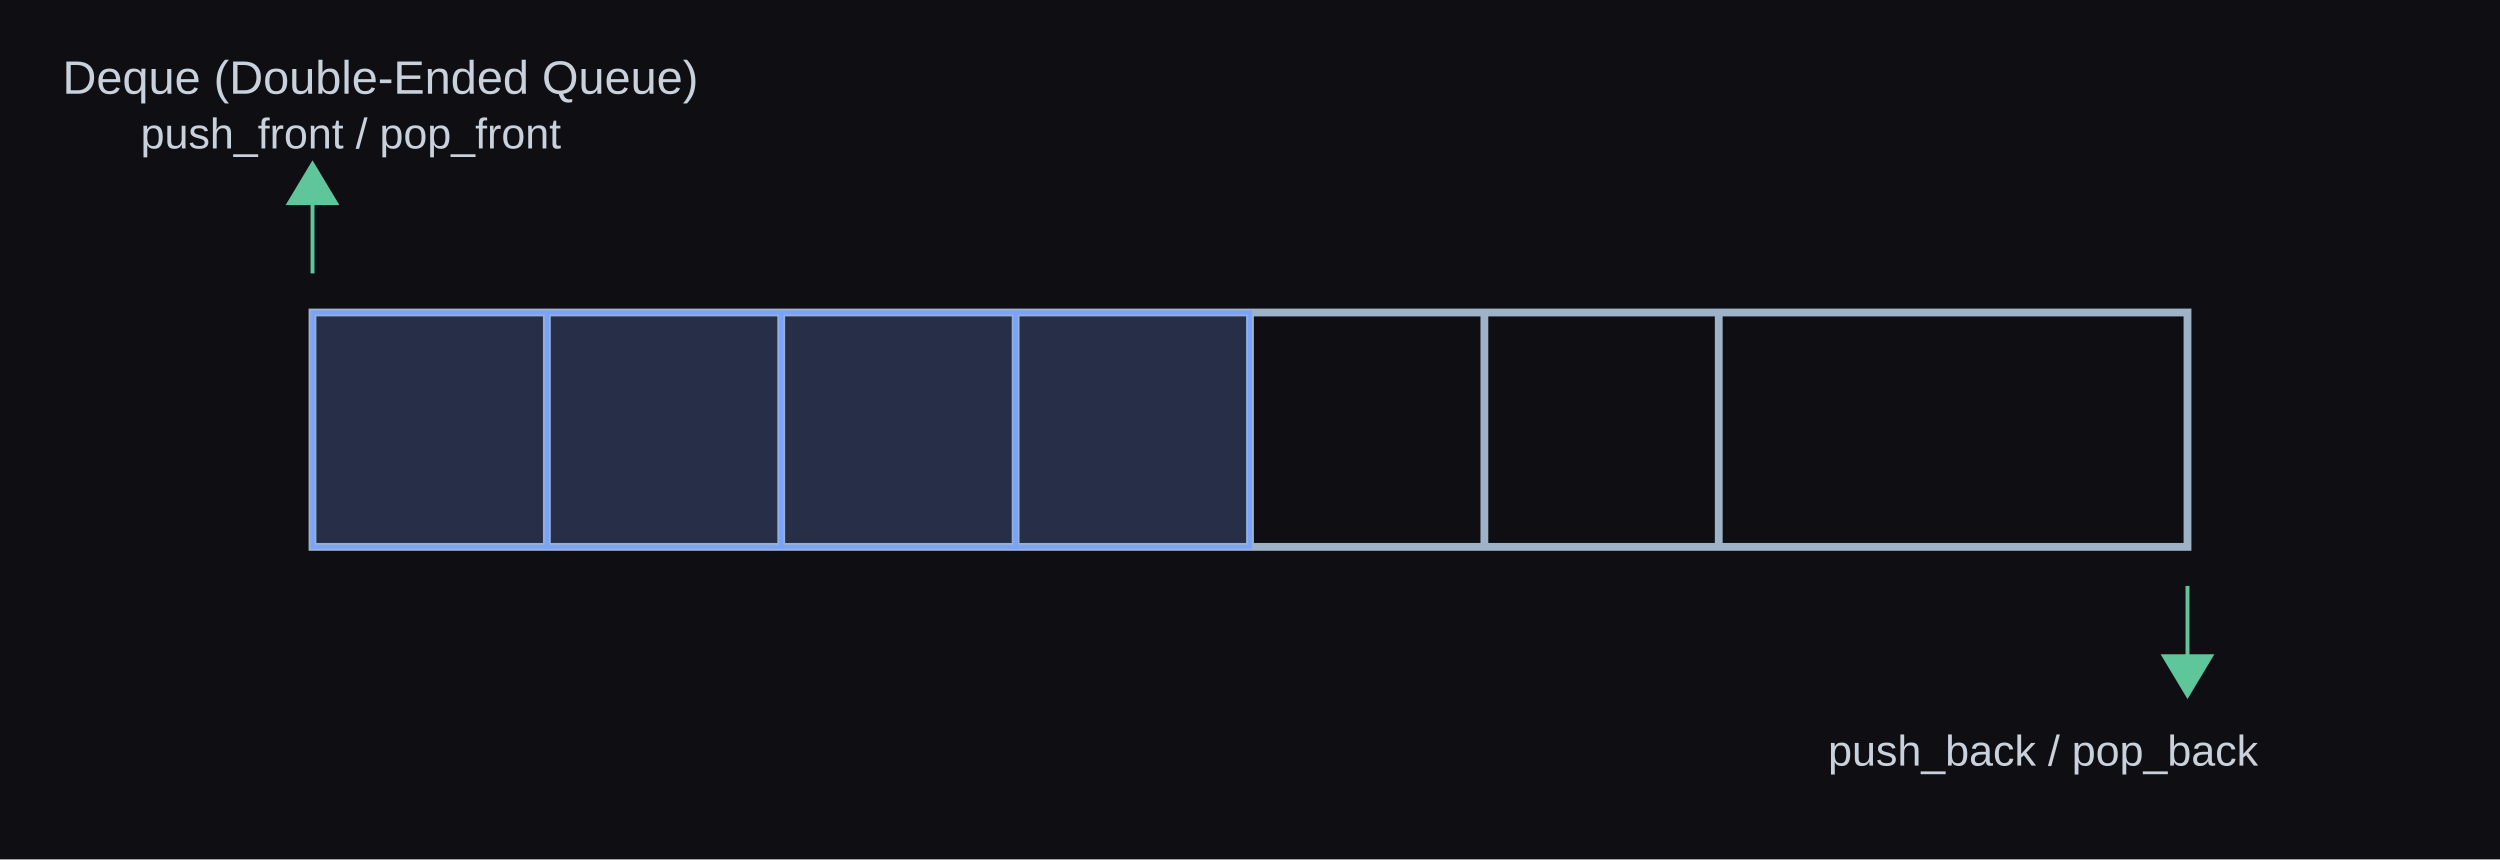
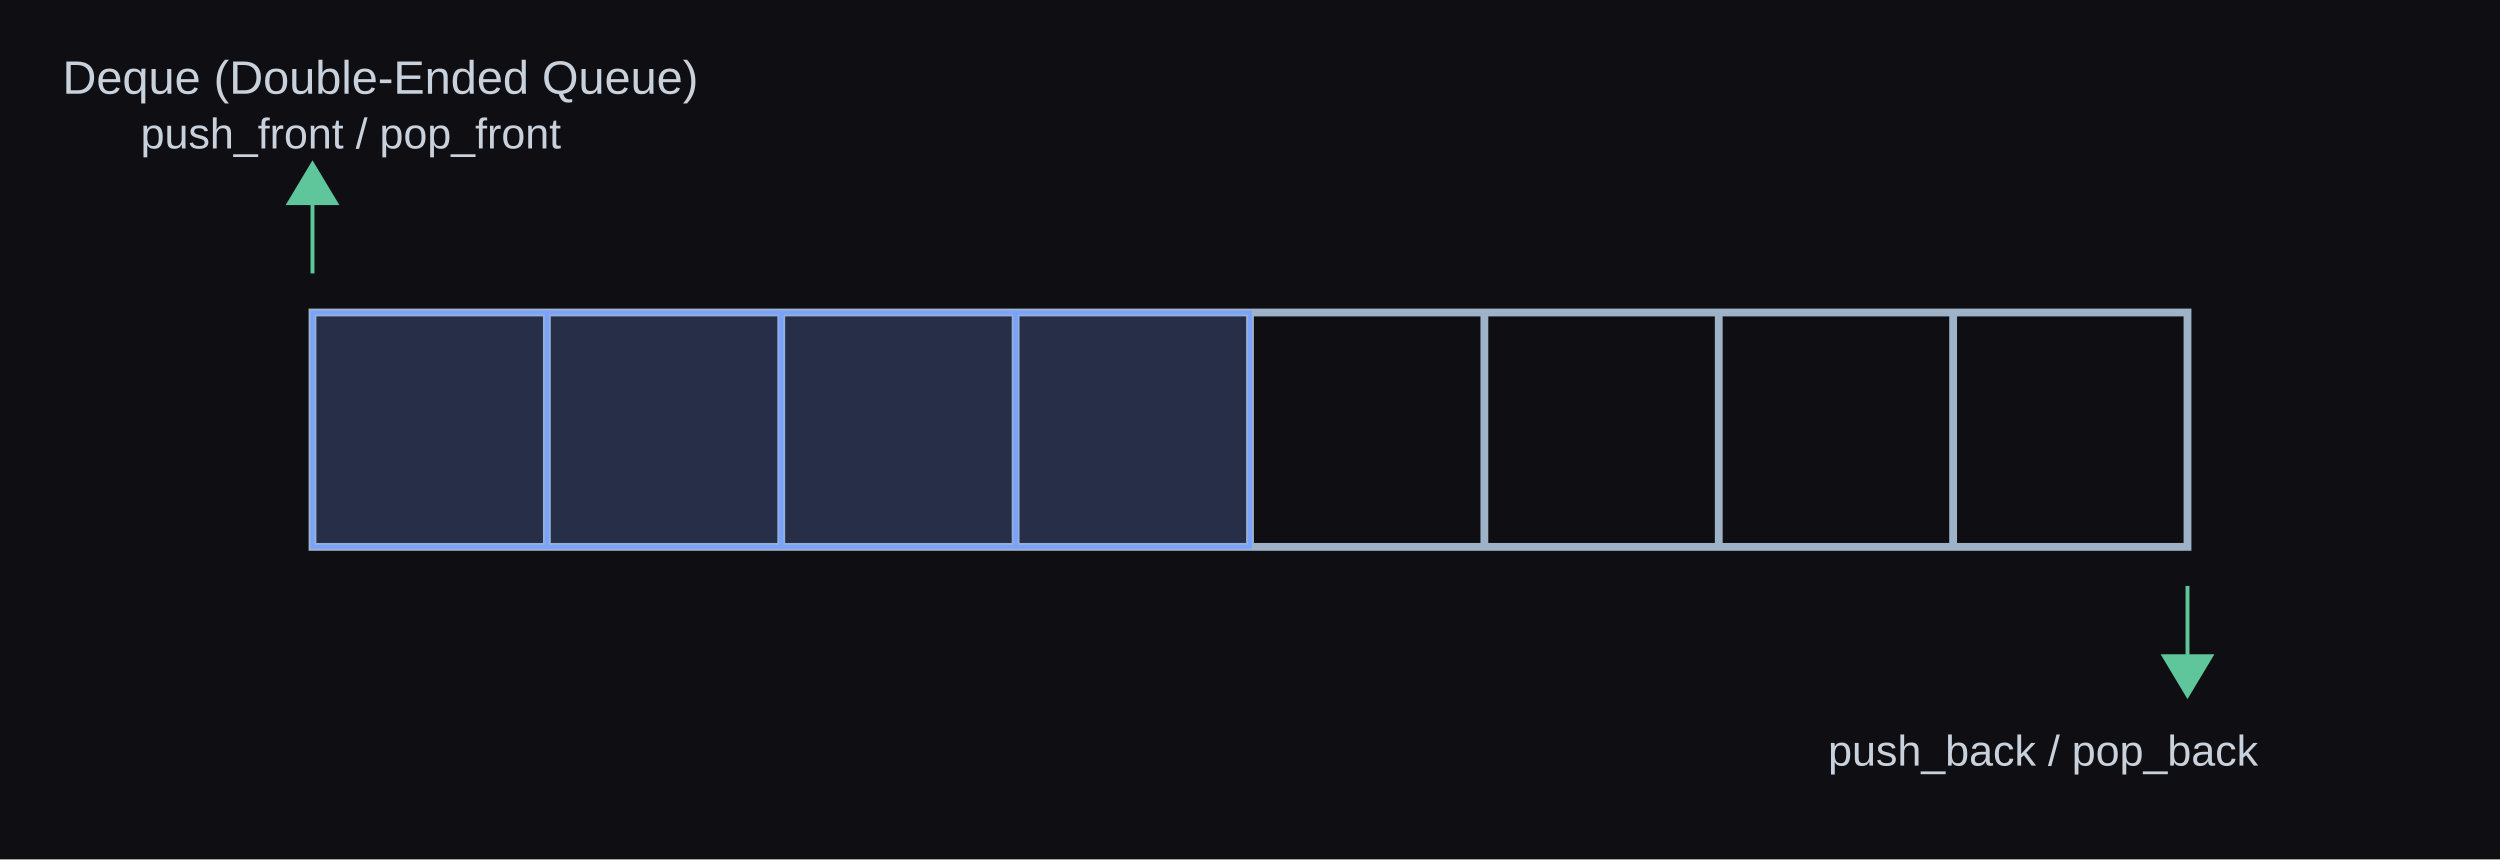
<svg xmlns="http://www.w3.org/2000/svg" width="640" height="220" viewBox="0 0 640 220">
  <rect x="0" y="0" width="640" height="220" fill="#0f0f13" />
  <g font-family="Verdana,Arial,sans-serif" font-size="12" fill="#c8d1dc">
    <text x="16" y="24">Deque (Double-Ended Queue)</text>
  </g>
  <g fill="none" stroke="#9fb3c8" stroke-width="2">
    <rect x="80" y="80" width="480" height="60" />
    <line x1="140" y1="80" x2="140" y2="140" />
    <line x1="200" y1="80" x2="200" y2="140" />
    <line x1="260" y1="80" x2="260" y2="140" />
    <line x1="320" y1="80" x2="320" y2="140" />
    <line x1="380" y1="80" x2="380" y2="140" />
    <line x1="440" y1="80" x2="440" y2="140" />
+     <line x1="500" y1="80" x2="500" y2="140" />
  </g>
  <g stroke="#5ec69a" fill="#5ec69a">
    <line x1="80" y1="70" x2="80" y2="50" />
    <polygon points="74,52 86,52 80,42" />
    <line x1="560" y1="150" x2="560" y2="170" />
    <polygon points="554,168 566,168 560,178" />
  </g>
  <g font-family="Verdana,Arial,sans-serif" font-size="11" fill="#c8d1dc">
    <text x="36" y="38">push_front / pop_front</text>
    <text x="468" y="196">push_back / pop_back</text>
  </g>
  <g fill="rgba(122,162,255,0.22)" stroke="#7aa2ff">
    <rect x="80" y="80" width="60" height="60" />
    <rect x="140" y="80" width="60" height="60" />
    <rect x="200" y="80" width="60" height="60" />
    <rect x="260" y="80" width="60" height="60" />
  </g>
</svg>
